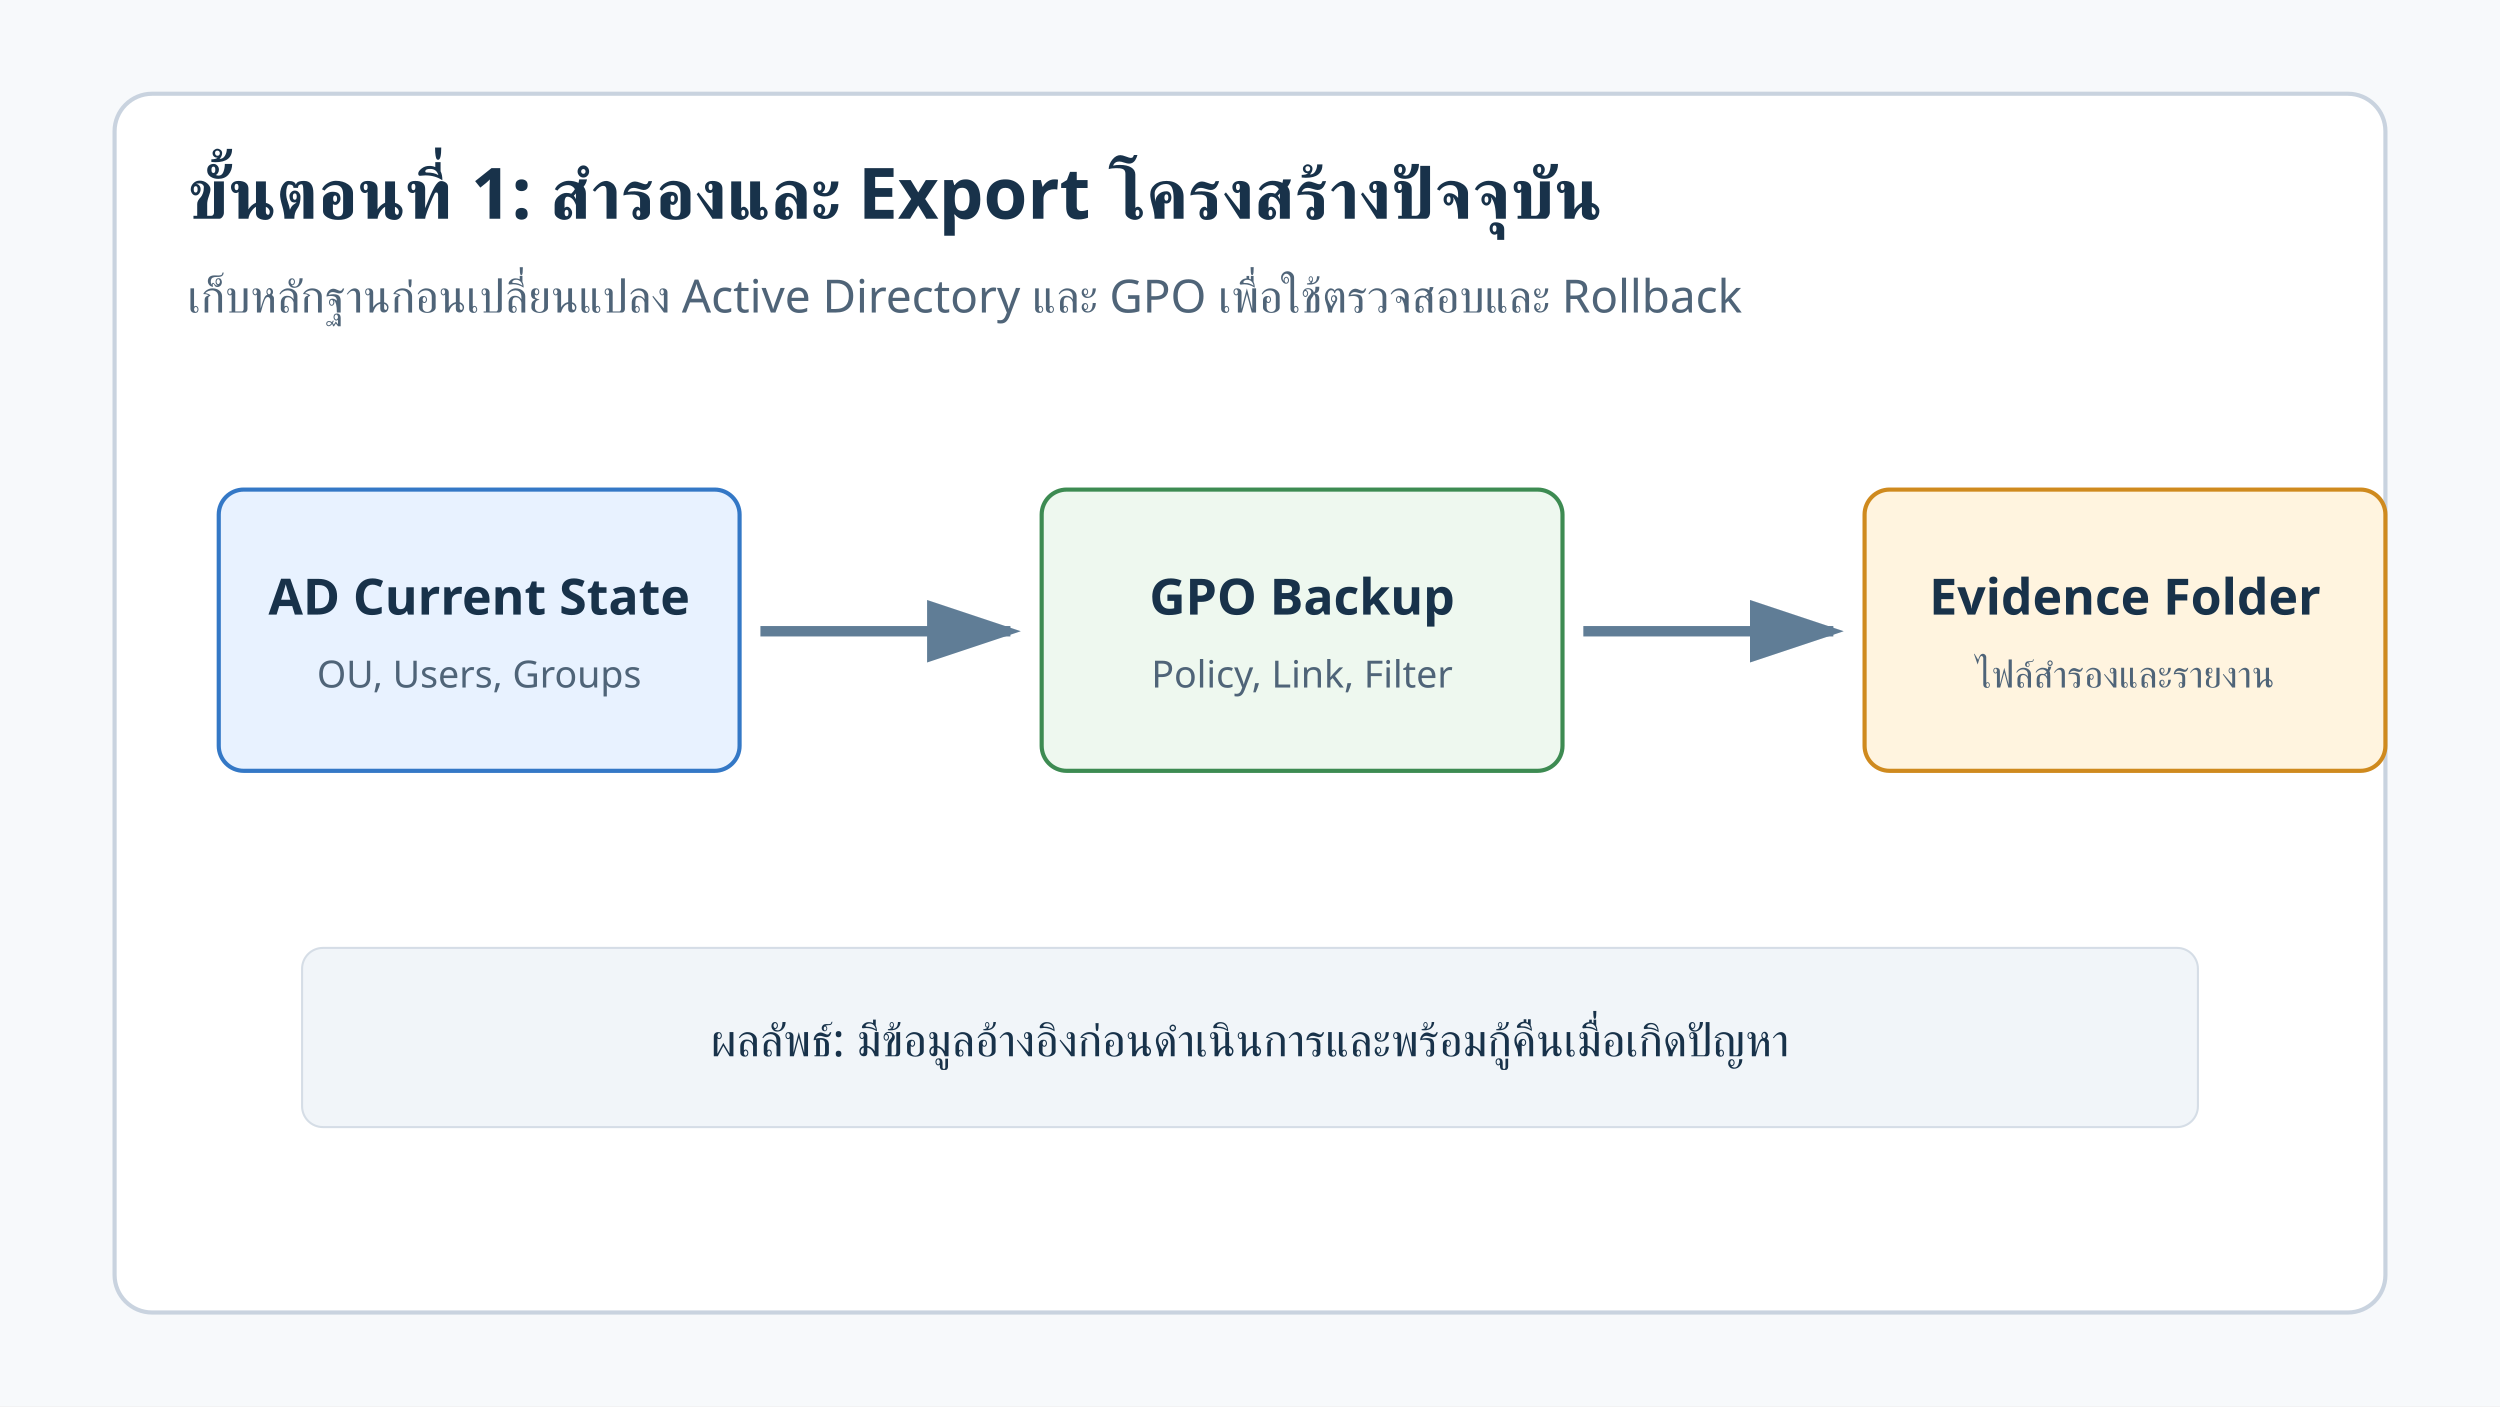
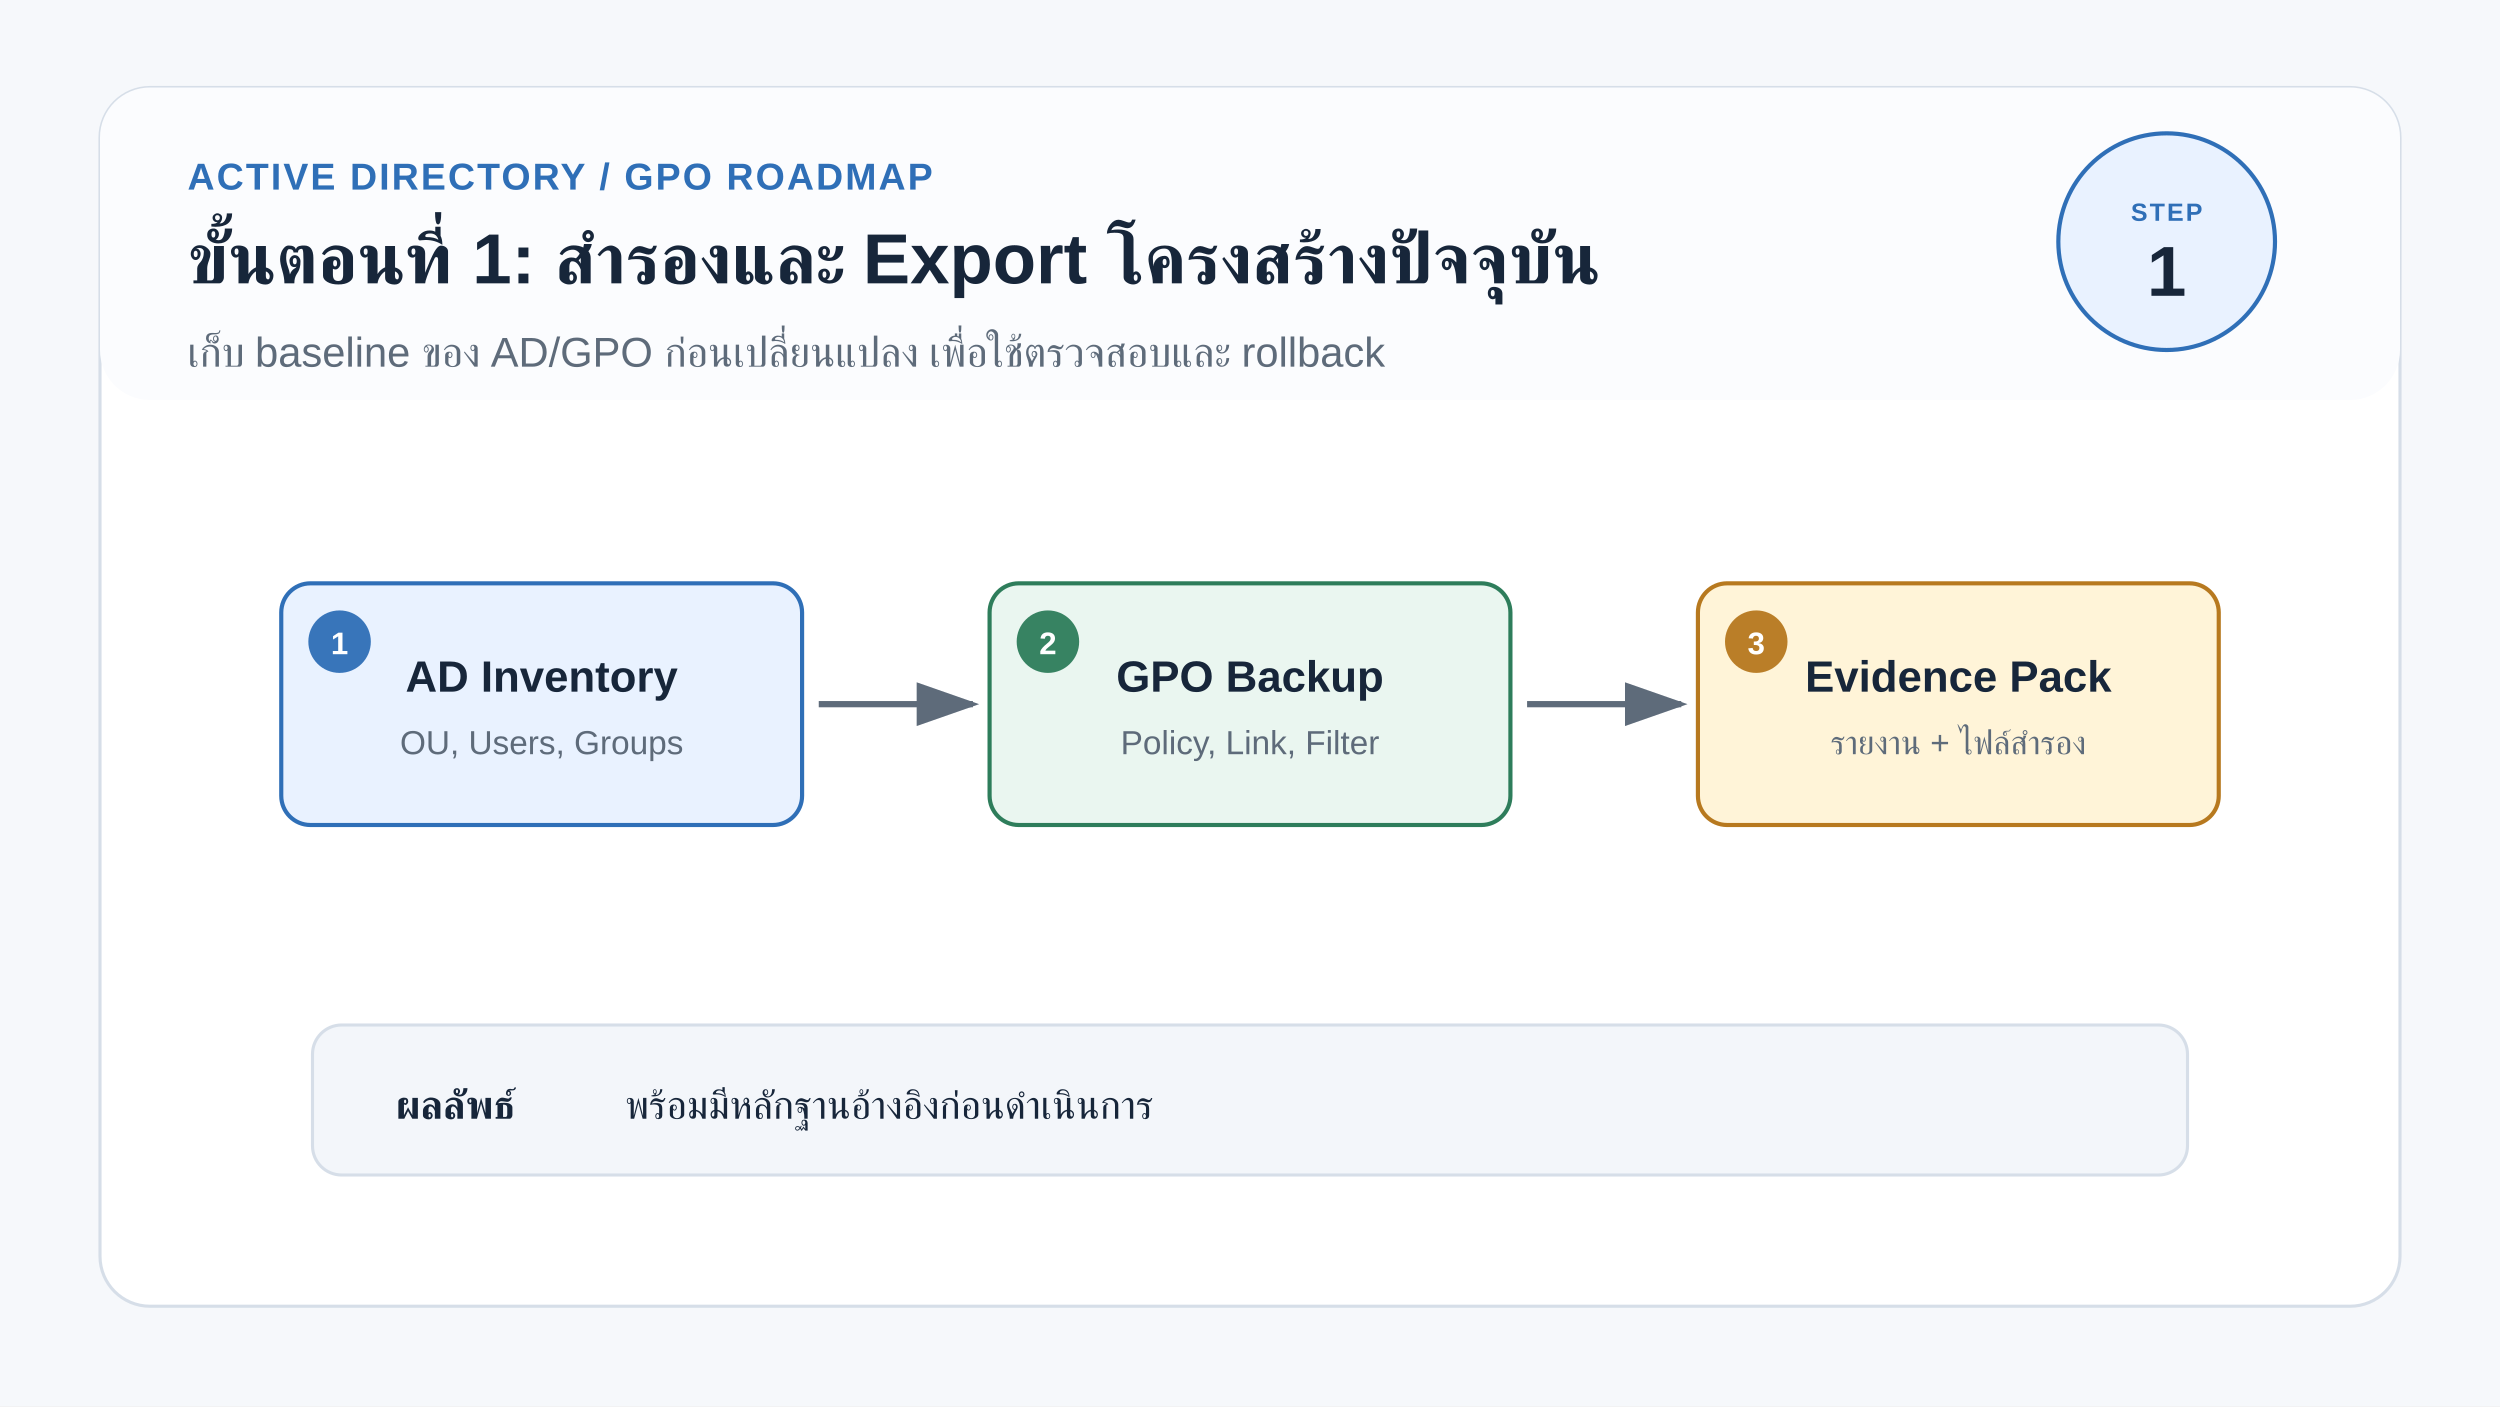
<svg xmlns="http://www.w3.org/2000/svg" width="1200" height="675" viewBox="0 0 1200 675">
-   <rect width="1200" height="675" fill="#f7f9fb" />
-   <rect x="55" y="45" width="1090" height="585" rx="18" fill="#ffffff" stroke="#c9d3df" stroke-width="2" />
-   <text x="90" y="105" font-family="Segoe UI, Tahoma, sans-serif" font-size="34" font-weight="700" fill="#18324a">ขั้นตอนที่ 1: สำรองและ Export โครงสร้างปัจจุบัน</text>
-   <text x="90" y="150" font-family="Segoe UI, Tahoma, sans-serif" font-size="22" fill="#4f6478">เก็บหลักฐานก่อนเปลี่ยนแปลง Active Directory และ GPO เพื่อใช้ตรวจสอบและ Rollback</text>
-   <rect x="105" y="235" width="250" height="135" rx="12" fill="#e8f2ff" stroke="#3478c6" stroke-width="2" />
-   <text x="230" y="295" text-anchor="middle" font-family="Segoe UI, Tahoma, sans-serif" font-size="24" font-weight="700" fill="#18324a">AD Current State</text>
-   <text x="230" y="330" text-anchor="middle" font-family="Segoe UI, Tahoma, sans-serif" font-size="18" fill="#4f6478">OU, Users, Groups</text>
-   <path d="M365 303 H485" stroke="#607d96" stroke-width="5" fill="none" marker-end="url(#arrow)" />
-   <rect x="500" y="235" width="250" height="135" rx="12" fill="#eef8ef" stroke="#3d8b52" stroke-width="2" />
-   <text x="625" y="295" text-anchor="middle" font-family="Segoe UI, Tahoma, sans-serif" font-size="24" font-weight="700" fill="#18324a">GPO Backup</text>
-   <text x="625" y="330" text-anchor="middle" font-family="Segoe UI, Tahoma, sans-serif" font-size="18" fill="#4f6478">Policy, Link, Filter</text>
-   <path d="M760 303 H880" stroke="#607d96" stroke-width="5" fill="none" marker-end="url(#arrow)" />
-   <rect x="895" y="235" width="250" height="135" rx="12" fill="#fff4df" stroke="#cf8a1e" stroke-width="2" />
-   <text x="1020" y="295" text-anchor="middle" font-family="Segoe UI, Tahoma, sans-serif" font-size="24" font-weight="700" fill="#18324a">Evidence Folder</text>
-   <text x="1020" y="330" text-anchor="middle" font-family="Segoe UI, Tahoma, sans-serif" font-size="18" fill="#4f6478">ไฟล์สำรองและรายงาน</text>
-   <rect x="145" y="455" width="910" height="86" rx="10" fill="#f1f5f9" stroke="#d5dde6" />
-   <text x="600" y="507" text-anchor="middle" font-family="Segoe UI, Tahoma, sans-serif" font-size="22" fill="#18324a">ผลลัพธ์: มีข้อมูลอ้างอิงก่อนดำเนินการและพร้อมกู้คืนเมื่อเกิดปัญหา</text>
  <defs>
-     <marker id="arrow" markerWidth="10" markerHeight="10" refX="8" refY="3" orient="auto" markerUnits="strokeWidth">
-       <path d="M0,0 L0,6 L9,3 z" fill="#607d96" />
+     <marker id="arrow" markerWidth="10" markerHeight="7" refX="9" refY="3.5" orient="auto">
+       <polygon points="0 0, 10 3.5, 0 7" fill="#5E6B7A" />
    </marker>
  </defs>
+   <g id="background">
+     <rect x="0" y="0" width="1200" height="675" fill="#F6F8FB" />
+   </g>
+   <g id="containers">
+     <rect x="48" y="42" width="1104" height="585" rx="24" fill="#FFFFFF" stroke="#D6DEE8" stroke-width="1.5" />
+     <rect x="48" y="42" width="1104" height="150" rx="24" fill="#FBFCFE" />
+   </g>
+   <g id="nodes">
+     <circle cx="1040" cy="116" r="52" fill="#E9F2FF" stroke="#2F6FB7" stroke-width="2" />
+     <rect x="135" y="280" width="250" height="116" rx="14" fill="#E9F2FF" stroke="#2F6FB7" stroke-width="2" />
+     <circle cx="163" cy="308" r="15" fill="#2F6FB7" opacity="0.95" />
+     <rect x="475" y="280" width="250" height="116" rx="14" fill="#EAF6F0" stroke="#2E7D5B" stroke-width="2" />
+     <circle cx="503" cy="308" r="15" fill="#2E7D5B" opacity="0.95" />
+     <rect x="815" y="280" width="250" height="116" rx="14" fill="#FFF4D8" stroke="#B7791F" stroke-width="2" />
+     <circle cx="843" cy="308" r="15" fill="#B7791F" opacity="0.95" />
+     <rect x="150" y="492" width="900" height="72" rx="14" fill="#F3F6FA" stroke="#D6DEE8" stroke-width="1.5" />
+   </g>
+   <g id="labels">
+     <text x="90" y="91" font-family="Segoe UI, Leelawadee UI, Tahoma, Arial, sans-serif" font-size="18" font-weight="700" fill="#2F6FB7" letter-spacing="1">ACTIVE DIRECTORY / GPO ROADMAP</text>
+     <text x="90" y="136" font-family="Segoe UI, Leelawadee UI, Tahoma, Arial, sans-serif" font-size="34" font-weight="800" fill="#17263A">ขั้นตอนที่ 1: สำรองและ Export โครงสร้างปัจจุบัน</text>
+     <text x="90" y="176" font-family="Segoe UI, Leelawadee UI, Tahoma, Arial, sans-serif" font-size="20" fill="#5E6B7A">เก็บ baseline ของ AD/GPO ก่อนเปลี่ยนแปลง เพื่อใช้ตรวจสอบและ rollback</text>
+     <text x="1040" y="106" text-anchor="middle" font-family="Segoe UI, Leelawadee UI, Tahoma, Arial, sans-serif" font-size="12" font-weight="700" fill="#2F6FB7" letter-spacing="1">STEP</text>
+     <text x="1040" y="142" text-anchor="middle" font-family="Segoe UI, Leelawadee UI, Tahoma, Arial, sans-serif" font-size="34" font-weight="800" fill="#17263A">1</text>
+     <text x="163" y="314" text-anchor="middle" font-family="Segoe UI, Leelawadee UI, Tahoma, Arial, sans-serif" font-size="15" font-weight="800" fill="#FFFFFF">1</text>
+     <text x="260.0" y="332" text-anchor="middle" font-family="Segoe UI, Leelawadee UI, Tahoma, Arial, sans-serif" font-size="21" font-weight="800" fill="#17263A">AD Inventory</text>
+     <text x="260.0" y="362" text-anchor="middle" font-family="Segoe UI, Leelawadee UI, Tahoma, Arial, sans-serif" font-size="16" fill="#5E6B7A">OU, Users, Groups</text>
+     <text x="503" y="314" text-anchor="middle" font-family="Segoe UI, Leelawadee UI, Tahoma, Arial, sans-serif" font-size="15" font-weight="800" fill="#FFFFFF">2</text>
+     <text x="600.0" y="332" text-anchor="middle" font-family="Segoe UI, Leelawadee UI, Tahoma, Arial, sans-serif" font-size="21" font-weight="800" fill="#17263A">GPO Backup</text>
+     <text x="600.0" y="362" text-anchor="middle" font-family="Segoe UI, Leelawadee UI, Tahoma, Arial, sans-serif" font-size="16" fill="#5E6B7A">Policy, Link, Filter</text>
+     <text x="843" y="314" text-anchor="middle" font-family="Segoe UI, Leelawadee UI, Tahoma, Arial, sans-serif" font-size="15" font-weight="800" fill="#FFFFFF">3</text>
+     <text x="940.0" y="332" text-anchor="middle" font-family="Segoe UI, Leelawadee UI, Tahoma, Arial, sans-serif" font-size="21" font-weight="800" fill="#17263A">Evidence Pack</text>
+     <text x="940.0" y="362" text-anchor="middle" font-family="Segoe UI, Leelawadee UI, Tahoma, Arial, sans-serif" font-size="16" fill="#5E6B7A">รายงาน + ไฟล์สำรอง</text>
+     <text x="190" y="537" font-family="Segoe UI, Leelawadee UI, Tahoma, Arial, sans-serif" font-size="19" font-weight="700" fill="#17263A">ผลลัพธ์</text>
+     <text x="300" y="537" font-family="Segoe UI, Leelawadee UI, Tahoma, Arial, sans-serif" font-size="19" fill="#17263A">พร้อมมีหลักฐานอ้างอิงก่อนดำเนินการ</text>
+   </g>
+   <g id="connections">
+     <line x1="393" y1="338.0" x2="467" y2="338.0" stroke="#5E6B7A" stroke-width="3" marker-end="url(#arrow)" />
+     <line x1="733" y1="338.0" x2="807" y2="338.0" stroke="#5E6B7A" stroke-width="3" marker-end="url(#arrow)" />
+   </g>
</svg>
